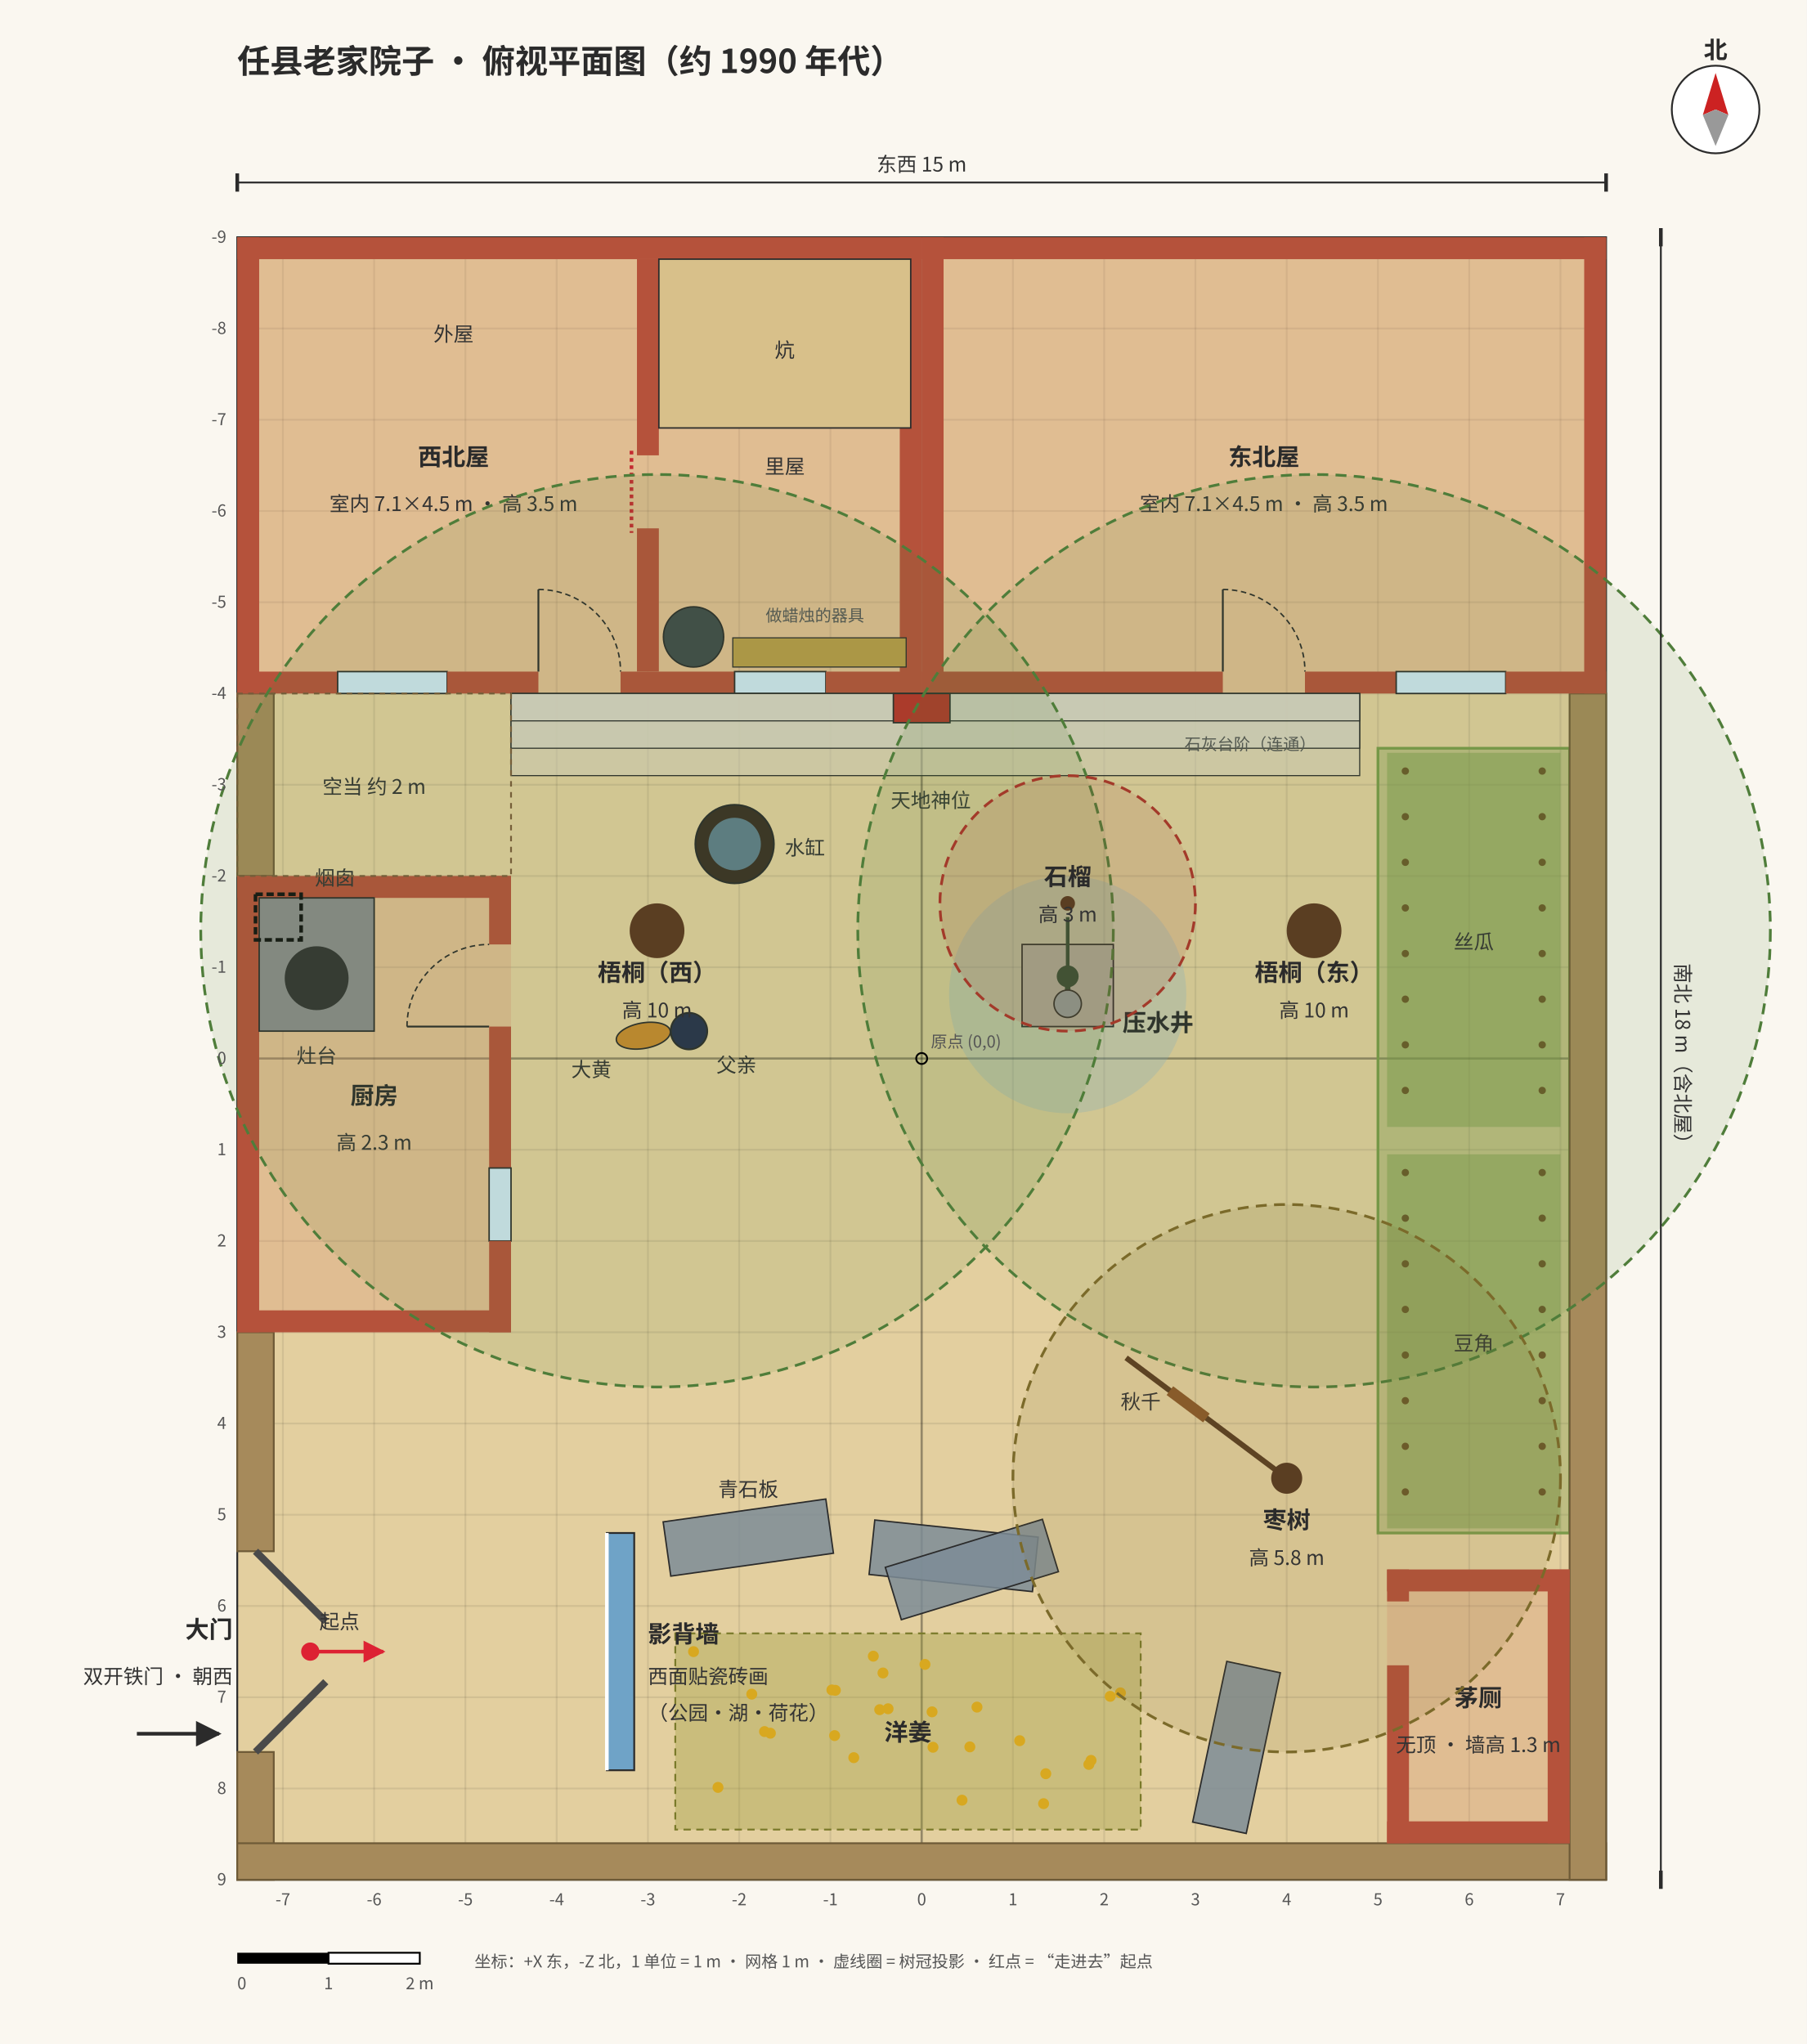
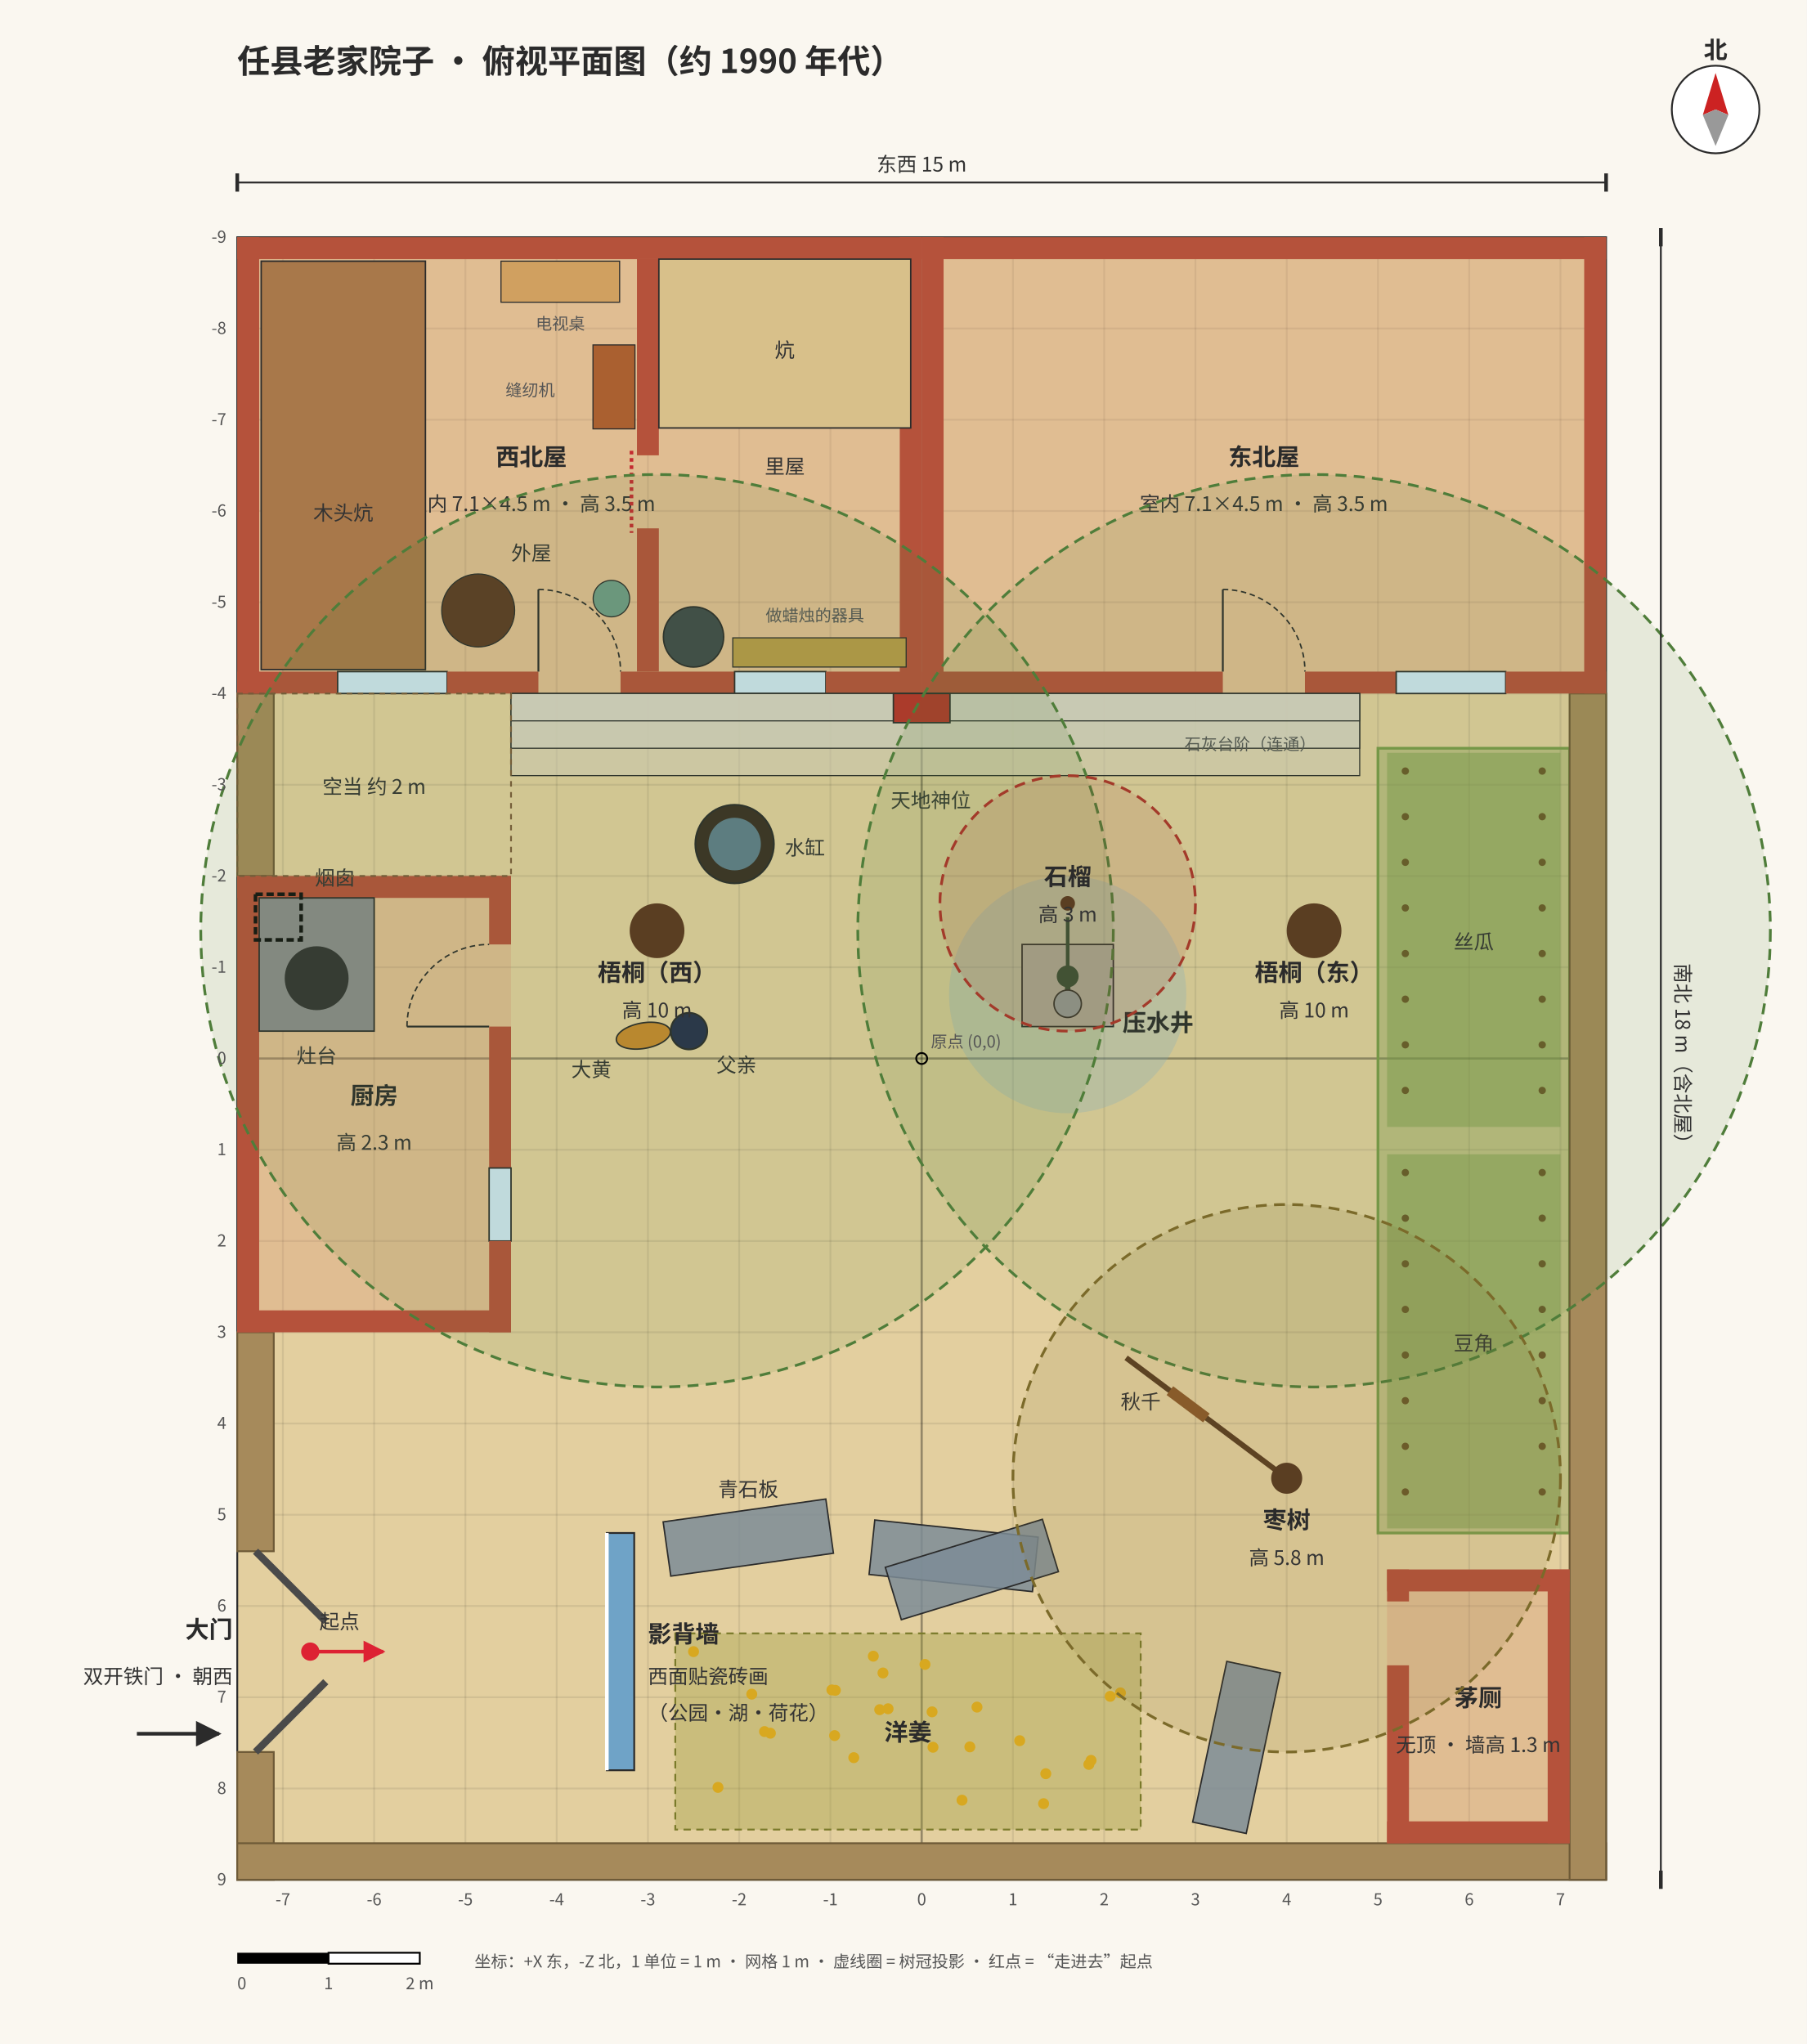
<svg xmlns="http://www.w3.org/2000/svg" width="990" height="1120" viewBox="0 0 990 1120" font-family="'Noto Sans CJK SC','PingFang SC','Microsoft YaHei',sans-serif">
  <defs>
    <marker id="arr" viewBox="0 0 10 10" refX="9" refY="5" markerWidth="7" markerHeight="7" orient="auto">
      <path d="M0,0 L10,5 L0,10 z" fill="#2b2b2b" />
    </marker>
    <marker id="arrR" viewBox="0 0 10 10" refX="9" refY="5" markerWidth="6" markerHeight="6" orient="auto">
      <path d="M0,0 L10,5 L0,10 z" fill="#d23" />
    </marker>
    <marker id="tick" viewBox="0 0 2 10" refX="1" refY="5" markerWidth="2" markerHeight="10">
      <rect width="2" height="10" fill="#2b2b2b" />
    </marker>
    <style>.b{font-size:13px;font-weight:600;fill:#2b2b2b}.s{font-size:11px;fill:#333}.xs{font-size:9px;fill:#555}</style>
  </defs>
  <rect width="100%" height="100%" fill="#faf7f0" />
  <text x="130" y="40" font-size="18" font-weight="700" fill="#2b2b2b">任县老家院子 · 俯视平面图（约 1990 年代）</text>
  <rect x="130" y="130" width="750" height="900" fill="#e3cf9f" stroke="#2b2b2b" stroke-width="1" />
  <line x1="155" y1="130" x2="155" y2="1030" stroke="#000" stroke-opacity="0.08" stroke-width="1" />
  <line x1="205" y1="130" x2="205" y2="1030" stroke="#000" stroke-opacity="0.08" stroke-width="1" />
  <line x1="255" y1="130" x2="255" y2="1030" stroke="#000" stroke-opacity="0.08" stroke-width="1" />
  <line x1="305" y1="130" x2="305" y2="1030" stroke="#000" stroke-opacity="0.08" stroke-width="1" />
  <line x1="355" y1="130" x2="355" y2="1030" stroke="#000" stroke-opacity="0.08" stroke-width="1" />
  <line x1="405" y1="130" x2="405" y2="1030" stroke="#000" stroke-opacity="0.08" stroke-width="1" />
  <line x1="455" y1="130" x2="455" y2="1030" stroke="#000" stroke-opacity="0.08" stroke-width="1" />
  <line x1="505" y1="130" x2="505" y2="1030" stroke="#000" stroke-opacity="0.35" stroke-width="1.2" />
  <line x1="555" y1="130" x2="555" y2="1030" stroke="#000" stroke-opacity="0.08" stroke-width="1" />
  <line x1="605" y1="130" x2="605" y2="1030" stroke="#000" stroke-opacity="0.08" stroke-width="1" />
  <line x1="655" y1="130" x2="655" y2="1030" stroke="#000" stroke-opacity="0.08" stroke-width="1" />
  <line x1="705" y1="130" x2="705" y2="1030" stroke="#000" stroke-opacity="0.08" stroke-width="1" />
  <line x1="755" y1="130" x2="755" y2="1030" stroke="#000" stroke-opacity="0.08" stroke-width="1" />
  <line x1="805" y1="130" x2="805" y2="1030" stroke="#000" stroke-opacity="0.08" stroke-width="1" />
  <line x1="855" y1="130" x2="855" y2="1030" stroke="#000" stroke-opacity="0.08" stroke-width="1" />
  <line x1="130" y1="130" x2="880" y2="130" stroke="#000" stroke-opacity="0.08" stroke-width="1" />
  <line x1="130" y1="180" x2="880" y2="180" stroke="#000" stroke-opacity="0.08" stroke-width="1" />
  <line x1="130" y1="230" x2="880" y2="230" stroke="#000" stroke-opacity="0.08" stroke-width="1" />
  <line x1="130" y1="280" x2="880" y2="280" stroke="#000" stroke-opacity="0.08" stroke-width="1" />
  <line x1="130" y1="330" x2="880" y2="330" stroke="#000" stroke-opacity="0.08" stroke-width="1" />
  <line x1="130" y1="380" x2="880" y2="380" stroke="#000" stroke-opacity="0.08" stroke-width="1" />
  <line x1="130" y1="430" x2="880" y2="430" stroke="#000" stroke-opacity="0.08" stroke-width="1" />
  <line x1="130" y1="480" x2="880" y2="480" stroke="#000" stroke-opacity="0.08" stroke-width="1" />
  <line x1="130" y1="530" x2="880" y2="530" stroke="#000" stroke-opacity="0.08" stroke-width="1" />
  <line x1="130" y1="580" x2="880" y2="580" stroke="#000" stroke-opacity="0.35" stroke-width="1.2" />
  <line x1="130" y1="630" x2="880" y2="630" stroke="#000" stroke-opacity="0.08" stroke-width="1" />
  <line x1="130" y1="680" x2="880" y2="680" stroke="#000" stroke-opacity="0.08" stroke-width="1" />
  <line x1="130" y1="730" x2="880" y2="730" stroke="#000" stroke-opacity="0.08" stroke-width="1" />
  <line x1="130" y1="780" x2="880" y2="780" stroke="#000" stroke-opacity="0.08" stroke-width="1" />
  <line x1="130" y1="830" x2="880" y2="830" stroke="#000" stroke-opacity="0.08" stroke-width="1" />
  <line x1="130" y1="880" x2="880" y2="880" stroke="#000" stroke-opacity="0.08" stroke-width="1" />
  <line x1="130" y1="930" x2="880" y2="930" stroke="#000" stroke-opacity="0.08" stroke-width="1" />
  <line x1="130" y1="980" x2="880" y2="980" stroke="#000" stroke-opacity="0.08" stroke-width="1" />
  <line x1="130" y1="1030" x2="880" y2="1030" stroke="#000" stroke-opacity="0.08" stroke-width="1" />
  <rect x="755" y="410" width="105" height="430" fill="#7a9a4a" fill-opacity="0.35" stroke="#7a9a4a" stroke-width="1.5" />
  <rect x="760" y="412.5" width="95" height="205" fill="#7a9a4a" fill-opacity="0.45" stroke="none" />
  <circle cx="770" cy="422.5" r="2" fill="#6b5a2a" />
  <circle cx="845" cy="422.5" r="2" fill="#6b5a2a" />
  <circle cx="770" cy="447.5" r="2" fill="#6b5a2a" />
  <circle cx="845" cy="447.5" r="2" fill="#6b5a2a" />
  <circle cx="770" cy="472.5" r="2" fill="#6b5a2a" />
  <circle cx="845" cy="472.5" r="2" fill="#6b5a2a" />
  <circle cx="770" cy="497.5" r="2" fill="#6b5a2a" />
  <circle cx="845" cy="497.5" r="2" fill="#6b5a2a" />
  <circle cx="770" cy="522.5" r="2" fill="#6b5a2a" />
  <circle cx="845" cy="522.5" r="2" fill="#6b5a2a" />
  <circle cx="770" cy="547.5" r="2" fill="#6b5a2a" />
  <circle cx="845" cy="547.5" r="2" fill="#6b5a2a" />
  <circle cx="770" cy="572.5" r="2" fill="#6b5a2a" />
  <circle cx="845" cy="572.5" r="2" fill="#6b5a2a" />
  <circle cx="770" cy="597.5" r="2" fill="#6b5a2a" />
  <circle cx="845" cy="597.5" r="2" fill="#6b5a2a" />
  <text x="807.5" y="520" class="s" text-anchor="middle">丝瓜</text>
  <rect x="760" y="632.5" width="95" height="205" fill="#7a9a4a" fill-opacity="0.45" stroke="none" />
  <circle cx="770" cy="642.5" r="2" fill="#6b5a2a" />
  <circle cx="845" cy="642.5" r="2" fill="#6b5a2a" />
  <circle cx="770" cy="667.5" r="2" fill="#6b5a2a" />
  <circle cx="845" cy="667.5" r="2" fill="#6b5a2a" />
  <circle cx="770" cy="692.5" r="2" fill="#6b5a2a" />
  <circle cx="845" cy="692.5" r="2" fill="#6b5a2a" />
  <circle cx="770" cy="717.5" r="2" fill="#6b5a2a" />
  <circle cx="845" cy="717.5" r="2" fill="#6b5a2a" />
  <circle cx="770" cy="742.5" r="2" fill="#6b5a2a" />
  <circle cx="845" cy="742.5" r="2" fill="#6b5a2a" />
  <circle cx="770" cy="767.5" r="2" fill="#6b5a2a" />
  <circle cx="845" cy="767.5" r="2" fill="#6b5a2a" />
  <circle cx="770" cy="792.5" r="2" fill="#6b5a2a" />
  <circle cx="845" cy="792.5" r="2" fill="#6b5a2a" />
  <circle cx="770" cy="817.5" r="2" fill="#6b5a2a" />
  <circle cx="845" cy="817.5" r="2" fill="#6b5a2a" />
  <text x="807.5" y="740" class="s" text-anchor="middle">豆角</text>
  <rect x="130" y="380" width="20" height="100" fill="#a68a5b" stroke="#6e5a37" stroke-width="1" />
  <rect x="130" y="730" width="20" height="120" fill="#a68a5b" stroke="#6e5a37" stroke-width="1" />
  <rect x="130" y="960" width="20" height="70" fill="#a68a5b" stroke="#6e5a37" stroke-width="1" />
  <rect x="130" y="1010" width="750" height="20" fill="#a68a5b" stroke="#6e5a37" stroke-width="1" />
  <rect x="860" y="380" width="20" height="650" fill="#a68a5b" stroke="#6e5a37" stroke-width="1" />
  <rect x="130" y="130" width="375" height="250" fill="#d98a6c" fill-opacity="0.25" stroke="none" />
  <rect x="130" y="130" width="375" height="12" fill="#b5523b" stroke="none" />
  <rect x="130" y="368" width="55" height="12" fill="#b5523b" stroke="none" />
  <rect x="185" y="368" width="60" height="12" fill="#cfe6f2" stroke="#2b2b2b" stroke-width="0.8" />
  <rect x="245" y="368" width="50" height="12" fill="#b5523b" stroke="none" />
  <line x1="295" y1="368" x2="295" y2="323" stroke="#2b2b2b" stroke-width="1" />
  <path d="M295,323 A45,45 0 0 1 340,368" fill="none" stroke="#2b2b2b" stroke-width="0.8" stroke-dasharray="3 2" />
  <rect x="340" y="368" width="62.5" height="12" fill="#b5523b" stroke="none" />
  <rect x="402.5" y="368" width="50" height="12" fill="#cfe6f2" stroke="#2b2b2b" stroke-width="0.8" />
  <rect x="452.5" y="368" width="52.5" height="12" fill="#b5523b" stroke="none" />
  <rect x="130" y="130" width="12" height="250" fill="#b5523b" stroke="none" />
  <rect x="493" y="130" width="12" height="250" fill="#b5523b" stroke="none" />
-   <text x="248.5" y="255" class="b" text-anchor="middle">西北屋</text>
-   <text x="248.5" y="280" class="s" text-anchor="middle">室内 7.1×4.5 m · 高 3.5 m</text>
+   <text x="291.1" y="255" class="b" text-anchor="middle">西北屋</text>
+   <text x="291.1" y="280" class="s" text-anchor="middle">室内 7.1×4.5 m · 高 3.5 m</text>
  <rect x="505" y="130" width="375" height="250" fill="#d98a6c" fill-opacity="0.25" stroke="none" />
  <rect x="505" y="130" width="375" height="12" fill="#b5523b" stroke="none" />
  <rect x="505" y="368" width="165" height="12" fill="#b5523b" stroke="none" />
  <line x1="670" y1="368" x2="670" y2="323" stroke="#2b2b2b" stroke-width="1" />
  <path d="M670,323 A45,45 0 0 1 715,368" fill="none" stroke="#2b2b2b" stroke-width="0.8" stroke-dasharray="3 2" />
  <rect x="715" y="368" width="50" height="12" fill="#b5523b" stroke="none" />
  <rect x="765" y="368" width="60" height="12" fill="#cfe6f2" stroke="#2b2b2b" stroke-width="0.8" />
  <rect x="825" y="368" width="55" height="12" fill="#b5523b" stroke="none" />
  <rect x="505" y="130" width="12" height="250" fill="#b5523b" stroke="none" />
  <rect x="868" y="130" width="12" height="250" fill="#b5523b" stroke="none" />
  <text x="692.5" y="255" class="b" text-anchor="middle">东北屋</text>
  <text x="692.5" y="280" class="s" text-anchor="middle">室内 7.1×4.5 m · 高 3.5 m</text>
  <rect x="349" y="142" width="12" height="107.5" fill="#b5523b" stroke="none" />
  <rect x="349" y="289.5" width="12" height="78.5" fill="#b5523b" stroke="none" />
  <line x1="346" y1="247" x2="346" y2="292" stroke="#c42a30" stroke-width="2" stroke-dasharray="2 2" />
  <rect x="361" y="142" width="138" height="92.5" fill="#d8c08a" stroke="#2b2b2b" stroke-width="0.8" />
  <text x="430" y="195.8" class="s" text-anchor="middle">炕</text>
  <circle cx="380" cy="349" r="16.5" fill="#3f4a4a" stroke="#2b2b2b" stroke-width="0.8" />
  <rect x="401.5" y="349.5" width="95" height="16" fill="#b89a48" stroke="#2b2b2b" stroke-width="0.6" />
  <text x="446.5" y="340.5" class="xs" text-anchor="middle">做蜡烛的器具</text>
-   <text x="248.5" y="187" class="s" text-anchor="middle">外屋</text>
+   <rect x="143.1" y="143.1" width="90" height="223.8" fill="#a8784a" stroke="#2b2b2b" stroke-width="0.8" />
+   <text x="188.1" y="285" class="s" text-anchor="middle">木头炕</text>
+   <rect x="274.5" y="143.1" width="65" height="22.5" fill="#d0a060" stroke="#2b2b2b" stroke-width="0.6" />
+   <text x="307" y="180.6" class="xs" text-anchor="middle">电视桌</text>
+   <circle cx="262" cy="334.5" r="20" fill="#5c3a24" stroke="#2b2b2b" stroke-width="0.6" />
+   <circle cx="335" cy="328" r="10" fill="#6f9a86" stroke="#2b2b2b" stroke-width="0.6" />
+   <rect x="324.9" y="189" width="23" height="46" fill="#aa6030" stroke="#2b2b2b" stroke-width="0.6" />
+   <text x="304" y="217" class="xs" text-anchor="end">缝纫机</text>
+   <text x="291.1" y="307" class="s" text-anchor="middle">外屋</text>
  <text x="430" y="259.5" class="s" text-anchor="middle">里屋</text>
  <rect x="130" y="480" width="150" height="250" fill="#d98a6c" fill-opacity="0.25" stroke="none" />
  <rect x="130" y="480" width="150" height="12" fill="#b5523b" stroke="none" />
  <rect x="130" y="718" width="150" height="12" fill="#b5523b" stroke="none" />
  <rect x="130" y="480" width="12" height="250" fill="#b5523b" stroke="none" />
  <rect x="268" y="480" width="12" height="37.5" fill="#b5523b" stroke="none" />
  <line x1="268" y1="562.5" x2="223" y2="562.5" stroke="#2b2b2b" stroke-width="1" />
  <path d="M223,562.5 A45,45 0 0 1 268,517.5" fill="none" stroke="#2b2b2b" stroke-width="0.8" stroke-dasharray="3 2" />
  <rect x="268" y="562.5" width="12" height="77.5" fill="#b5523b" stroke="none" />
  <rect x="268" y="640" width="12" height="40" fill="#cfe6f2" stroke="#2b2b2b" stroke-width="0.8" />
  <rect x="268" y="680" width="12" height="50" fill="#b5523b" stroke="none" />
  <text x="205" y="605" class="b" text-anchor="middle">厨房</text>
  <text x="205" y="630" class="s" text-anchor="middle">高 2.3 m</text>
  <rect x="142" y="492" width="63" height="73" fill="#8a8a8a" stroke="#2b2b2b" stroke-width="0.8" />
  <circle cx="173.5" cy="536" r="17.5" fill="#333" />
  <text x="173.5" y="582.5" class="s" text-anchor="middle">灶台</text>
  <rect x="140" y="490" width="25" height="25" fill="none" stroke="#111" stroke-width="2" stroke-dasharray="4 2" />
  <text x="172.5" y="485" class="s">烟囱</text>
  <rect x="280" y="380" width="465" height="45" fill="#d8d3c4" fill-opacity="0.5" stroke="#2b2b2b" stroke-width="0.6" />
  <rect x="280" y="380" width="465" height="30" fill="#d8d3c4" fill-opacity="0.7" stroke="#2b2b2b" stroke-width="0.6" />
  <rect x="280" y="380" width="465" height="15" fill="#d8d3c4" fill-opacity="0.9" stroke="#2b2b2b" stroke-width="0.6" />
  <text x="685" y="411" class="xs" text-anchor="middle">石灰台阶（连通）</text>
  <rect x="489.5" y="380" width="31" height="16" fill="#b8322a" stroke="#2b2b2b" stroke-width="0.8" />
  <text x="510" y="442.5" class="s" text-anchor="middle" fill="#b8322a">天地神位</text>
  <circle cx="402.5" cy="462.5" r="21.5" fill="#3a2e24" stroke="#2b2b2b" stroke-width="1" />
  <circle cx="402.5" cy="462.5" r="14.4" fill="#5f7d8a" />
  <text x="430" y="468.5" class="s">水缸</text>
  <rect x="370" y="895" width="255" height="107.5" fill="#9a9a3a" fill-opacity="0.35" stroke="#7a7a2a" stroke-width="1" stroke-dasharray="4 3" />
  <circle cx="380" cy="905" r="3" fill="#d8a820" />
  <circle cx="596.6" cy="966.8" r="3" fill="#d8a820" />
  <circle cx="393.4" cy="979.4" r="3" fill="#d8a820" />
  <circle cx="511.2" cy="957.4" r="3" fill="#d8a820" />
  <circle cx="467.8" cy="963.1" r="3" fill="#d8a820" />
  <circle cx="486.6" cy="936.3" r="3" fill="#d8a820" />
  <circle cx="527.1" cy="986.4" r="3" fill="#d8a820" />
  <circle cx="418.9" cy="948.8" r="3" fill="#d8a820" />
  <circle cx="457.3" cy="951" r="3" fill="#d8a820" />
  <circle cx="506.8" cy="912" r="3" fill="#d8a820" />
  <circle cx="608.3" cy="929.5" r="3" fill="#d8a820" />
  <circle cx="573" cy="971.9" r="3" fill="#d8a820" />
  <circle cx="422.1" cy="949.7" r="3" fill="#d8a820" />
  <circle cx="613.9" cy="927.6" r="3" fill="#d8a820" />
  <circle cx="571.8" cy="988.3" r="3" fill="#d8a820" />
  <circle cx="483.8" cy="916.7" r="3" fill="#d8a820" />
  <circle cx="597.8" cy="964.6" r="3" fill="#d8a820" />
  <circle cx="482" cy="936.8" r="3" fill="#d8a820" />
  <circle cx="531.4" cy="957.2" r="3" fill="#d8a820" />
  <circle cx="455.8" cy="926" r="3" fill="#d8a820" />
  <circle cx="558.7" cy="953.8" r="3" fill="#d8a820" />
  <circle cx="510.7" cy="938" r="3" fill="#d8a820" />
  <circle cx="535.3" cy="935.4" r="3" fill="#d8a820" />
  <circle cx="478.5" cy="907.5" r="3" fill="#d8a820" />
  <circle cx="411.9" cy="928.3" r="3" fill="#d8a820" />
  <circle cx="457.7" cy="926.2" r="3" fill="#d8a820" />
  <text x="497.5" y="953.8" class="b" text-anchor="middle">洋姜</text>
  <rect x="365" y="827.5" width="90" height="30" fill="#7d8c96" fill-opacity="0.85" stroke="#2b2b2b" stroke-width="0.8" transform="rotate(-8 410 842.5)" />
  <rect x="477.5" y="837.5" width="90" height="30" fill="#7d8c96" fill-opacity="0.85" stroke="#2b2b2b" stroke-width="0.8" transform="rotate(6 522.5 852.5)" />
  <rect x="487.5" y="845" width="90" height="30" fill="#7d8c96" fill-opacity="0.85" stroke="#2b2b2b" stroke-width="0.8" transform="rotate(-17 532.5 860)" />
  <rect x="632.5" y="942.5" width="90" height="30" fill="#7d8c96" fill-opacity="0.85" stroke="#2b2b2b" stroke-width="0.8" transform="rotate(-78 677.5 957.5)" />
  <text x="410" y="820" class="s" text-anchor="middle">青石板</text>
  <line x1="705" y1="810" x2="617" y2="744" stroke="#5a3e22" stroke-width="3" />
  <line x1="661" y1="777" x2="641" y2="762" stroke="#8a5a2a" stroke-width="6" />
  <text x="636" y="772" class="s" text-anchor="end">秋千</text>
  <circle cx="377.5" cy="565" r="10" fill="#26304c" stroke="#2b2b2b" stroke-width="1" />
  <ellipse cx="352.5" cy="567.5" rx="15" ry="7" fill="#c8892f" stroke="#2b2b2b" stroke-width="0.8" transform="rotate(-10 352.5 567.5)" />
  <text x="392.5" y="587.5" class="s">父亲</text>
  <text x="335" y="590" class="s" text-anchor="end">大黄</text>
  <rect x="130" y="380" width="150" height="100" fill="none" stroke="#7a5a3a" stroke-width="1" stroke-dasharray="3 3" />
  <text x="205" y="435" class="s" text-anchor="middle">空当 约 2 m</text>
  <rect x="760" y="860" width="100" height="150" fill="#d98a6c" fill-opacity="0.25" stroke="none" />
  <rect x="760" y="860" width="100" height="12" fill="#b5523b" stroke="none" />
  <rect x="760" y="998" width="100" height="12" fill="#b5523b" stroke="none" />
  <rect x="760" y="860" width="12" height="17.5" fill="#b5523b" stroke="none" />
  <rect x="760" y="912.5" width="12" height="97.5" fill="#b5523b" stroke="none" />
  <rect x="848" y="860" width="12" height="150" fill="#b5523b" stroke="none" />
  <text x="810" y="935" class="b" text-anchor="middle">茅厕</text>
  <text x="810" y="960" class="s" text-anchor="middle">无顶 · 墙高 1.3 m</text>
  <line x1="140" y1="850" x2="178.5" y2="888.5" stroke="#4a4a4a" stroke-width="4" />
  <line x1="140" y1="960" x2="178.5" y2="921.5" stroke="#4a4a4a" stroke-width="4" />
  <text x="127.5" y="897.5" class="b" text-anchor="end">大门</text>
  <text x="127.5" y="922.5" class="s" text-anchor="end">双开铁门 · 朝西</text>
  <path d="M75,950 L120,950" stroke="#2b2b2b" stroke-width="2" marker-end="url(#arr)" />
  <rect x="332.5" y="840" width="15" height="130" fill="#6fa3c7" stroke="#2b2b2b" stroke-width="1" />
  <line x1="332.5" y1="840" x2="332.5" y2="970" stroke="#fff" stroke-width="2" />
  <text x="355" y="900" class="b">影背墙</text>
  <text x="355" y="922.5" class="s">西面贴瓷砖画</text>
  <text x="355" y="942.5" class="s">（公园·湖·荷花）</text>
  <circle cx="585" cy="545" r="65" fill="#7fb2d6" fill-opacity="0.25" />
  <rect x="560" y="517.5" width="50" height="45" fill="#b9b4a8" stroke="#2b2b2b" stroke-width="0.8" />
  <circle cx="585" cy="535" r="6" fill="#2f4a35" />
  <line x1="585" y1="535" x2="585" y2="552.5" stroke="#2f4a35" stroke-width="3" />
  <line x1="585" y1="535" x2="585" y2="502.5" stroke="#2f4a35" stroke-width="2" />
  <circle cx="585" cy="550" r="7.5" fill="#9aa3a8" stroke="#2b2b2b" stroke-width="0.8" />
  <text x="615" y="565" class="b">压水井</text>
  <circle cx="360" cy="510" r="250" fill="#4f7d3a" fill-opacity="0.12" stroke="#4f7d3a" stroke-width="1.5" stroke-dasharray="6 4" />
  <circle cx="360" cy="510" r="15" fill="#5a3e22" />
  <text x="360" y="537.5" class="b" text-anchor="middle" fill="#4f7d3a">梧桐（西）</text>
  <text x="360" y="557.5" class="s" text-anchor="middle">高 10 m</text>
  <circle cx="720" cy="510" r="250" fill="#4f7d3a" fill-opacity="0.12" stroke="#4f7d3a" stroke-width="1.5" stroke-dasharray="6 4" />
  <circle cx="720" cy="510" r="15" fill="#5a3e22" />
  <text x="720" y="537.5" class="b" text-anchor="middle" fill="#4f7d3a">梧桐（东）</text>
  <text x="720" y="557.5" class="s" text-anchor="middle">高 10 m</text>
  <circle cx="585" cy="495" r="70" fill="#a33a2a" fill-opacity="0.12" stroke="#a33a2a" stroke-width="1.5" stroke-dasharray="6 4" />
  <circle cx="585" cy="495" r="4" fill="#5a3e22" />
  <text x="585" y="485" class="b" text-anchor="middle" fill="#a33a2a">石榴</text>
  <text x="585" y="505" class="s" text-anchor="middle">高 3 m</text>
  <circle cx="705" cy="810" r="150" fill="#7b6a2a" fill-opacity="0.12" stroke="#7b6a2a" stroke-width="1.5" stroke-dasharray="6 4" />
  <circle cx="705" cy="810" r="8.5" fill="#5a3e22" />
  <text x="705" y="837.5" class="b" text-anchor="middle" fill="#7b6a2a">枣树</text>
  <text x="705" y="857.5" class="s" text-anchor="middle">高 5.8 m</text>
  <circle cx="170" cy="905" r="5" fill="#d23" />
  <path d="M170,905 L210,905" stroke="#d23" stroke-width="2" marker-end="url(#arrR)" />
  <text x="175" y="892.5" class="s" fill="#d23">起点</text>
  <circle cx="505" cy="580" r="3" fill="none" stroke="#000" />
  <text x="510" y="574" class="xs">原点 (0,0)</text>
  <line x1="130" y1="100" x2="880" y2="100" stroke="#2b2b2b" marker-start="url(#tick)" marker-end="url(#tick)" />
  <text x="505" y="94" class="s" text-anchor="middle">东西 15 m</text>
  <line x1="910" y1="130" x2="910" y2="1030" stroke="#2b2b2b" marker-start="url(#tick)" marker-end="url(#tick)" />
  <text x="918" y="580" class="s" transform="rotate(90 918 580)" text-anchor="middle">南北 18 m（含北屋）</text>
  <text x="155" y="1044" class="xs" text-anchor="middle">-7</text>
  <text x="205" y="1044" class="xs" text-anchor="middle">-6</text>
  <text x="255" y="1044" class="xs" text-anchor="middle">-5</text>
  <text x="305" y="1044" class="xs" text-anchor="middle">-4</text>
  <text x="355" y="1044" class="xs" text-anchor="middle">-3</text>
  <text x="405" y="1044" class="xs" text-anchor="middle">-2</text>
  <text x="455" y="1044" class="xs" text-anchor="middle">-1</text>
  <text x="505" y="1044" class="xs" text-anchor="middle">0</text>
  <text x="555" y="1044" class="xs" text-anchor="middle">1</text>
  <text x="605" y="1044" class="xs" text-anchor="middle">2</text>
  <text x="655" y="1044" class="xs" text-anchor="middle">3</text>
  <text x="705" y="1044" class="xs" text-anchor="middle">4</text>
  <text x="755" y="1044" class="xs" text-anchor="middle">5</text>
  <text x="805" y="1044" class="xs" text-anchor="middle">6</text>
  <text x="855" y="1044" class="xs" text-anchor="middle">7</text>
  <text x="124" y="133" class="xs" text-anchor="end">-9</text>
  <text x="124" y="183" class="xs" text-anchor="end">-8</text>
  <text x="124" y="233" class="xs" text-anchor="end">-7</text>
  <text x="124" y="283" class="xs" text-anchor="end">-6</text>
  <text x="124" y="333" class="xs" text-anchor="end">-5</text>
  <text x="124" y="383" class="xs" text-anchor="end">-4</text>
  <text x="124" y="433" class="xs" text-anchor="end">-3</text>
  <text x="124" y="483" class="xs" text-anchor="end">-2</text>
  <text x="124" y="533" class="xs" text-anchor="end">-1</text>
  <text x="124" y="583" class="xs" text-anchor="end">0</text>
  <text x="124" y="633" class="xs" text-anchor="end">1</text>
  <text x="124" y="683" class="xs" text-anchor="end">2</text>
  <text x="124" y="733" class="xs" text-anchor="end">3</text>
  <text x="124" y="783" class="xs" text-anchor="end">4</text>
  <text x="124" y="833" class="xs" text-anchor="end">5</text>
  <text x="124" y="883" class="xs" text-anchor="end">6</text>
  <text x="124" y="933" class="xs" text-anchor="end">7</text>
  <text x="124" y="983" class="xs" text-anchor="end">8</text>
  <text x="124" y="1033" class="xs" text-anchor="end">9</text>
  <g transform="translate(940,60)">
    <circle r="24" fill="#fff" stroke="#2b2b2b" />
    <path d="M0,-20 L7,3 L0,0 L-7,3 Z" fill="#c22" />
    <path d="M0,20 L7,3 L0,0 L-7,3 Z" fill="#999" />
    <text y="-28" text-anchor="middle" class="b">北</text>
  </g>
  <g transform="translate(130,1070)">
    <rect width="50" height="6" fill="#000" />
    <rect x="50" width="50" height="6" fill="#fff" stroke="#000" />
    <text y="20" class="xs">0</text>
    <text x="50" y="20" class="xs" text-anchor="middle">1</text>
    <text x="100" y="20" class="xs" text-anchor="middle">2 m</text>
    <text x="130" y="8" class="xs">坐标：+X 东，-Z 北，1 单位 = 1 m · 网格 1 m · 虚线圈 = 树冠投影 · 红点 = “走进去”起点</text>
  </g>
</svg>
